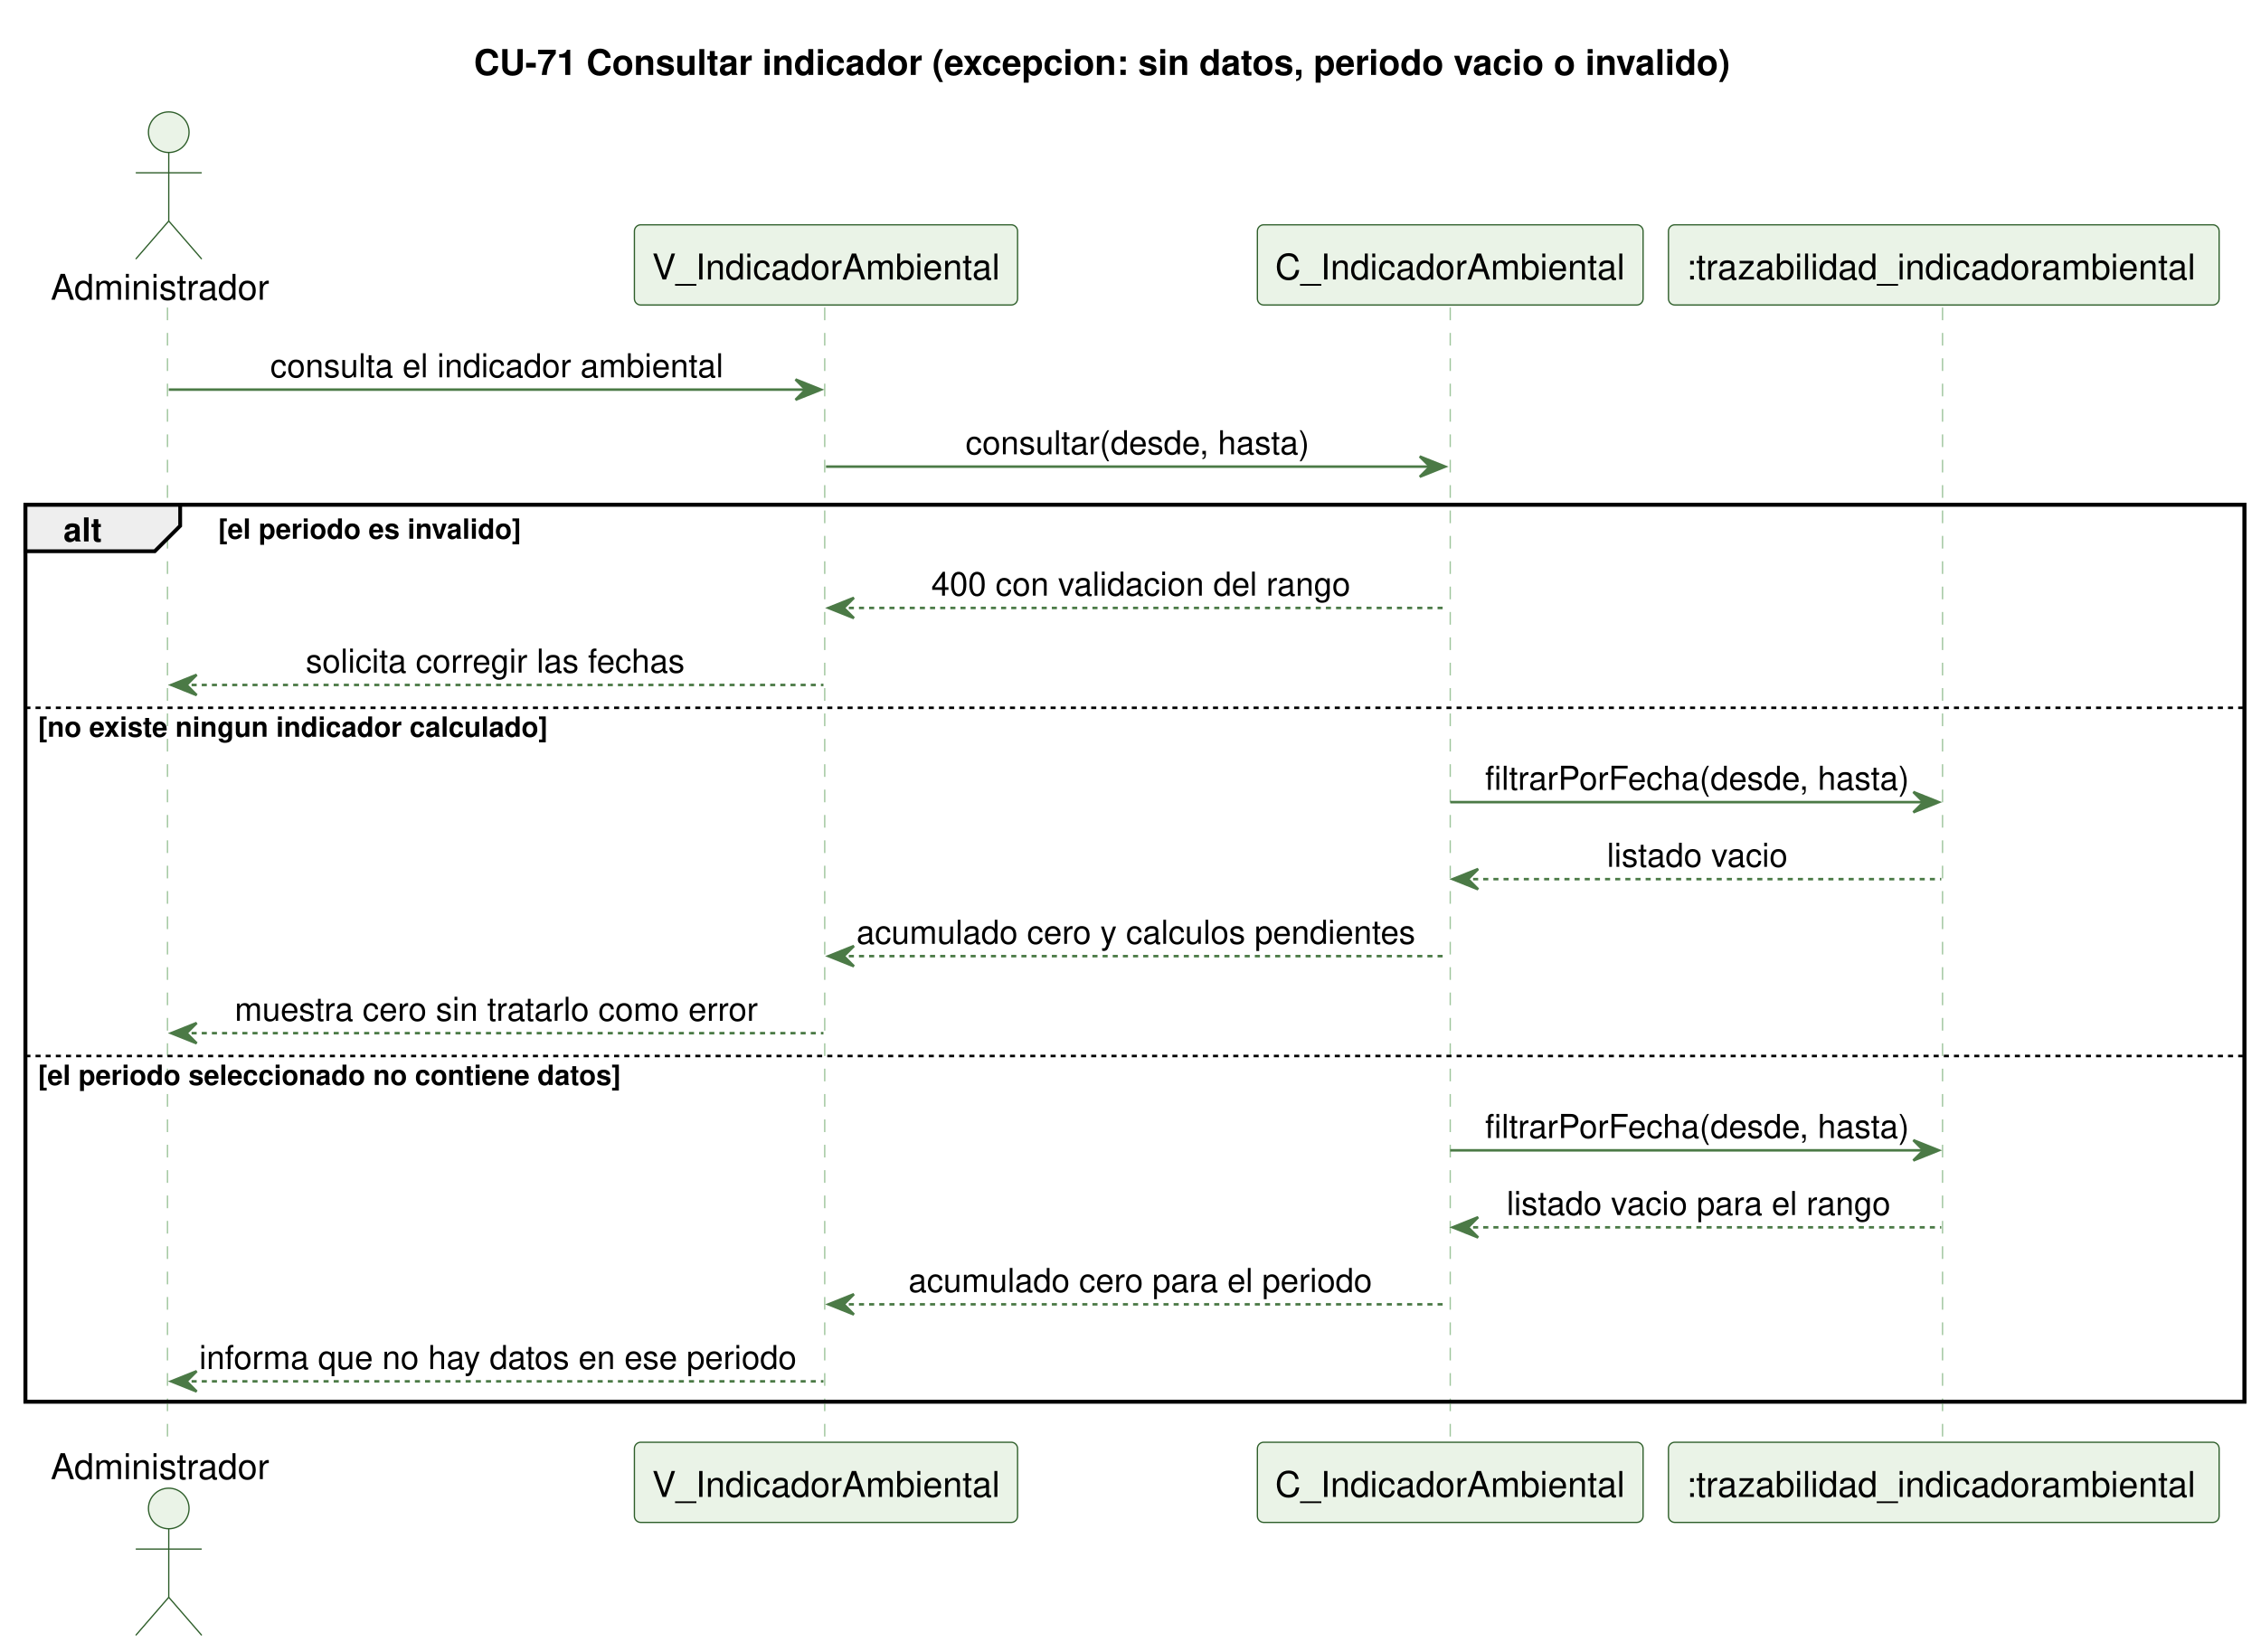
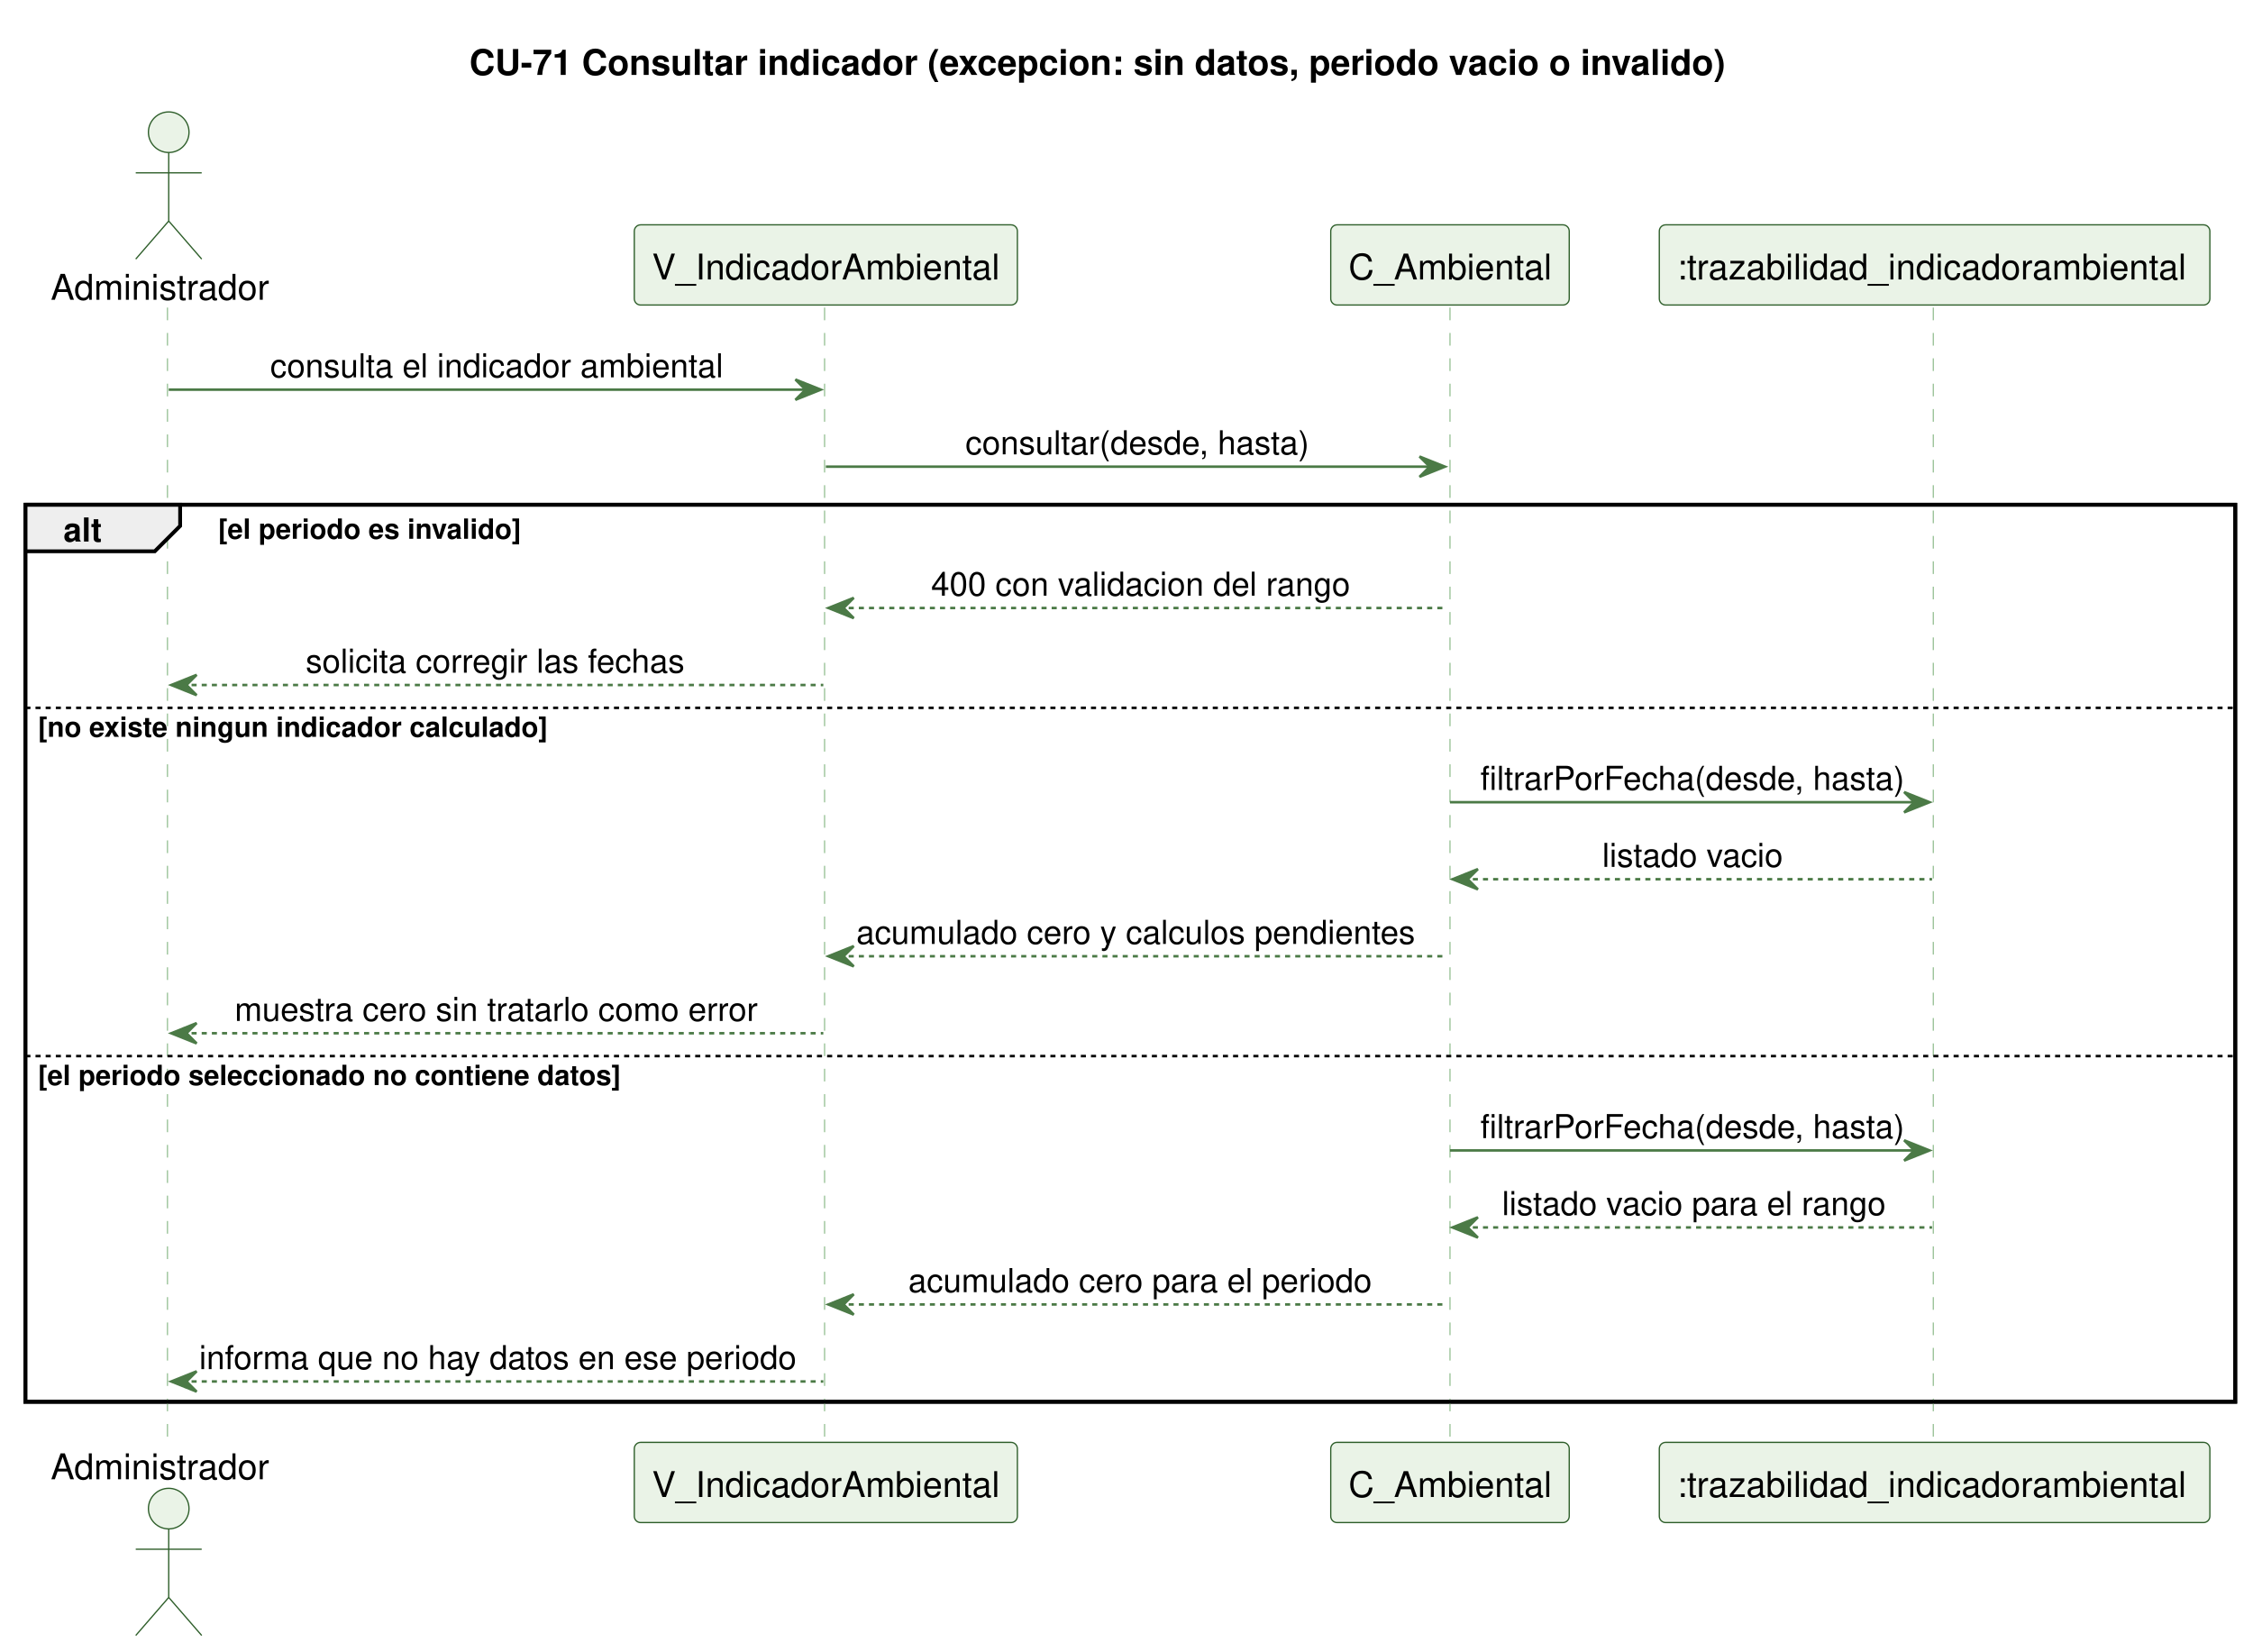
- <svg xmlns="http://www.w3.org/2000/svg" contentStyleType="text/css" height="651px" preserveAspectRatio="none" style="width:891px;height:651px;background:#FFFFFF;" version="1.1" viewBox="0 0 891 651" width="891px" zoomAndPan="magnify">
+ <svg xmlns="http://www.w3.org/2000/svg" contentStyleType="text/css" height="651px" preserveAspectRatio="none" style="width:888px;height:651px;background:#FFFFFF;" version="1.1" viewBox="0 0 888 651" width="888px" zoomAndPan="magnify">
  <defs />
  <g>
-     <text fill="#000000" font-family="Helvetica" font-size="14" font-weight="bold" lengthAdjust="spacing" textLength="520" x="186.75" y="29.533">CU-71 Consultar indicador (excepcion: sin datos, periodo vacio o invalido)</text>
-     <rect fill="none" height="353.539" style="stroke:#000000;stroke-width:1.5;" width="874.5" x="10" y="198.922" />
+     <text fill="#000000" font-family="Helvetica" font-size="14" font-weight="bold" lengthAdjust="spacing" textLength="520" x="185" y="29.533">CU-71 Consultar indicador (excepcion: sin datos, periodo vacio o invalido)</text>
+     <rect fill="none" height="353.539" style="stroke:#000000;stroke-width:1.5;" width="871" x="10" y="198.922" />
    <line style="stroke:#9CC49A;stroke-width:0.5;stroke-dasharray:5.0,5.0;" x1="66" x2="66" y1="121.219" y2="569.461" />
    <line style="stroke:#9CC49A;stroke-width:0.5;stroke-dasharray:5.0,5.0;" x1="325" x2="325" y1="121.219" y2="569.461" />
    <line style="stroke:#9CC49A;stroke-width:0.5;stroke-dasharray:5.0,5.0;" x1="571.5" x2="571.5" y1="121.219" y2="569.461" />
-     <line style="stroke:#9CC49A;stroke-width:0.5;stroke-dasharray:5.0,5.0;" x1="765.5" x2="765.5" y1="121.219" y2="569.461" />
+     <line style="stroke:#9CC49A;stroke-width:0.5;stroke-dasharray:5.0,5.0;" x1="762" x2="762" y1="121.219" y2="569.461" />
    <text fill="#000000" font-family="Helvetica" font-size="14" lengthAdjust="spacing" textLength="87" x="20" y="118.143">Administrador</text>
    <ellipse cx="66.5" cy="52.109" fill="#EAF3E7" rx="8" ry="8" style="stroke:#2E5E2A;stroke-width:0.5;" />
    <path d="M66.5,60.109 L66.5,87.109 M53.5,68.109 L79.5,68.109 M66.5,87.109 L53.5,102.109 M66.5,87.109 L79.5,102.109 " fill="none" style="stroke:#2E5E2A;stroke-width:0.5;" />
    <text fill="#000000" font-family="Helvetica" font-size="14" lengthAdjust="spacing" textLength="87" x="20" y="582.994">Administrador</text>
    <ellipse cx="66.5" cy="594.57" fill="#EAF3E7" rx="8" ry="8" style="stroke:#2E5E2A;stroke-width:0.5;" />
    <path d="M66.5,602.57 L66.5,629.57 M53.5,610.57 L79.5,610.57 M66.5,629.57 L53.5,644.57 M66.5,629.57 L79.5,644.57 " fill="none" style="stroke:#2E5E2A;stroke-width:0.5;" />
    <rect fill="#EAF3E7" height="31.609" rx="2.5" ry="2.5" style="stroke:#2E5E2A;stroke-width:0.5;" width="151" x="250" y="88.609" />
    <text fill="#000000" font-family="Helvetica" font-size="14" lengthAdjust="spacing" textLength="137" x="257" y="110.143">V_IndicadorAmbiental</text>
    <rect fill="#EAF3E7" height="31.609" rx="2.5" ry="2.5" style="stroke:#2E5E2A;stroke-width:0.5;" width="151" x="250" y="568.461" />
    <text fill="#000000" font-family="Helvetica" font-size="14" lengthAdjust="spacing" textLength="137" x="257" y="589.994">V_IndicadorAmbiental</text>
-     <rect fill="#EAF3E7" height="31.609" rx="2.5" ry="2.5" style="stroke:#2E5E2A;stroke-width:0.5;" width="152" x="495.5" y="88.609" />
-     <text fill="#000000" font-family="Helvetica" font-size="14" lengthAdjust="spacing" textLength="138" x="502.5" y="110.143">C_IndicadorAmbiental</text>
-     <rect fill="#EAF3E7" height="31.609" rx="2.5" ry="2.5" style="stroke:#2E5E2A;stroke-width:0.5;" width="152" x="495.5" y="568.461" />
-     <text fill="#000000" font-family="Helvetica" font-size="14" lengthAdjust="spacing" textLength="138" x="502.5" y="589.994">C_IndicadorAmbiental</text>
-     <rect fill="#EAF3E7" height="31.609" rx="2.5" ry="2.5" style="stroke:#2E5E2A;stroke-width:0.5;" width="217" x="657.5" y="88.609" />
-     <text fill="#000000" font-family="Helvetica" font-size="14" lengthAdjust="spacing" textLength="203" x="664.5" y="110.143">:trazabilidad_indicadorambiental</text>
-     <rect fill="#EAF3E7" height="31.609" rx="2.5" ry="2.5" style="stroke:#2E5E2A;stroke-width:0.5;" width="217" x="657.5" y="568.461" />
-     <text fill="#000000" font-family="Helvetica" font-size="14" lengthAdjust="spacing" textLength="203" x="664.5" y="589.994">:trazabilidad_indicadorambiental</text>
+     <rect fill="#EAF3E7" height="31.609" rx="2.5" ry="2.5" style="stroke:#2E5E2A;stroke-width:0.5;" width="94" x="524.5" y="88.609" />
+     <text fill="#000000" font-family="Helvetica" font-size="14" lengthAdjust="spacing" textLength="80" x="531.5" y="110.143">C_Ambiental</text>
+     <rect fill="#EAF3E7" height="31.609" rx="2.5" ry="2.5" style="stroke:#2E5E2A;stroke-width:0.5;" width="94" x="524.5" y="568.461" />
+     <text fill="#000000" font-family="Helvetica" font-size="14" lengthAdjust="spacing" textLength="80" x="531.5" y="589.994">C_Ambiental</text>
+     <rect fill="#EAF3E7" height="31.609" rx="2.5" ry="2.5" style="stroke:#2E5E2A;stroke-width:0.5;" width="217" x="654" y="88.609" />
+     <text fill="#000000" font-family="Helvetica" font-size="14" lengthAdjust="spacing" textLength="203" x="661" y="110.143">:trazabilidad_indicadorambiental</text>
+     <rect fill="#EAF3E7" height="31.609" rx="2.5" ry="2.5" style="stroke:#2E5E2A;stroke-width:0.5;" width="217" x="654" y="568.461" />
+     <text fill="#000000" font-family="Helvetica" font-size="14" lengthAdjust="spacing" textLength="203" x="661" y="589.994">:trazabilidad_indicadorambiental</text>
    <polygon fill="#4B7A46" points="313.5,149.57,323.5,153.57,313.5,157.57,317.5,153.57" style="stroke:#4B7A46;stroke-width:1.0;" />
    <line style="stroke:#4B7A46;stroke-width:1.0;" x1="66.5" x2="319.5" y1="153.57" y2="153.57" />
    <text fill="#000000" font-family="Helvetica" font-size="13" lengthAdjust="spacing" textLength="179" x="106.5" y="148.714">consulta el indicador ambiental</text>
    <polygon fill="#4B7A46" points="559.5,179.922,569.5,183.922,559.5,187.922,563.5,183.922" style="stroke:#4B7A46;stroke-width:1.0;" />
    <line style="stroke:#4B7A46;stroke-width:1.0;" x1="325.5" x2="565.5" y1="183.922" y2="183.922" />
    <text fill="#000000" font-family="Helvetica" font-size="13" lengthAdjust="spacing" textLength="136" x="380.5" y="179.065">consultar(desde, hasta)</text>
    <path d="M10,198.922 L71,198.922 L71,207.273 L61,217.273 L10,217.273 L10,198.922 " fill="#EEEEEE" style="stroke:#000000;stroke-width:1.5;" />
-     <rect fill="none" height="353.539" style="stroke:#000000;stroke-width:1.5;" width="874.5" x="10" y="198.922" />
+     <rect fill="none" height="353.539" style="stroke:#000000;stroke-width:1.5;" width="871" x="10" y="198.922" />
    <text fill="#000000" font-family="Helvetica" font-size="13" font-weight="bold" lengthAdjust="spacing" textLength="16" x="25" y="213.417">alt</text>
    <text fill="#000000" font-family="Helvetica" font-size="11" font-weight="bold" lengthAdjust="spacing" textLength="126" x="86" y="212.341">[el periodo es invalido]</text>
    <polygon fill="#4B7A46" points="336.5,235.625,326.5,239.625,336.5,243.625,332.5,239.625" style="stroke:#4B7A46;stroke-width:1.0;" />
    <line style="stroke:#4B7A46;stroke-width:1.0;stroke-dasharray:2.0,2.0;" x1="330.5" x2="570.5" y1="239.625" y2="239.625" />
    <text fill="#000000" font-family="Helvetica" font-size="13" lengthAdjust="spacing" textLength="163" x="367" y="234.769">400 con validacion del rango</text>
    <polygon fill="#4B7A46" points="77.5,265.977,67.5,269.977,77.5,273.977,73.5,269.977" style="stroke:#4B7A46;stroke-width:1.0;" />
    <line style="stroke:#4B7A46;stroke-width:1.0;stroke-dasharray:2.0,2.0;" x1="71.5" x2="324.5" y1="269.977" y2="269.977" />
    <text fill="#000000" font-family="Helvetica" font-size="13" lengthAdjust="spacing" textLength="151" x="120.5" y="265.12">solicita corregir las fechas</text>
-     <line style="stroke:#000000;stroke-width:1.0;stroke-dasharray:2.0,2.0;" x1="10" x2="884.5" y1="278.977" y2="278.977" />
+     <line style="stroke:#000000;stroke-width:1.0;stroke-dasharray:2.0,2.0;" x1="10" x2="881" y1="278.977" y2="278.977" />
    <text fill="#000000" font-family="Helvetica" font-size="11" font-weight="bold" lengthAdjust="spacing" textLength="208" x="15" y="290.396">[no existe ningun indicador calculado]</text>
-     <polygon fill="#4B7A46" points="754,312.164,764,316.164,754,320.164,758,316.164" style="stroke:#4B7A46;stroke-width:1.0;" />
-     <line style="stroke:#4B7A46;stroke-width:1.0;" x1="571.5" x2="760" y1="316.164" y2="316.164" />
-     <text fill="#000000" font-family="Helvetica" font-size="13" lengthAdjust="spacing" textLength="167" x="585.25" y="311.308">filtrarPorFecha(desde, hasta)</text>
+     <polygon fill="#4B7A46" points="750.5,312.164,760.5,316.164,750.5,320.164,754.5,316.164" style="stroke:#4B7A46;stroke-width:1.0;" />
+     <line style="stroke:#4B7A46;stroke-width:1.0;" x1="571.5" x2="756.5" y1="316.164" y2="316.164" />
+     <text fill="#000000" font-family="Helvetica" font-size="13" lengthAdjust="spacing" textLength="167" x="583.5" y="311.308">filtrarPorFecha(desde, hasta)</text>
    <polygon fill="#4B7A46" points="582.5,342.516,572.5,346.516,582.5,350.516,578.5,346.516" style="stroke:#4B7A46;stroke-width:1.0;" />
-     <line style="stroke:#4B7A46;stroke-width:1.0;stroke-dasharray:2.0,2.0;" x1="576.5" x2="765" y1="346.516" y2="346.516" />
-     <text fill="#000000" font-family="Helvetica" font-size="13" lengthAdjust="spacing" textLength="71" x="633.25" y="341.659">listado vacio</text>
+     <line style="stroke:#4B7A46;stroke-width:1.0;stroke-dasharray:2.0,2.0;" x1="576.5" x2="761.5" y1="346.516" y2="346.516" />
+     <text fill="#000000" font-family="Helvetica" font-size="13" lengthAdjust="spacing" textLength="71" x="631.5" y="341.659">listado vacio</text>
    <polygon fill="#4B7A46" points="336.5,372.867,326.5,376.867,336.5,380.867,332.5,376.867" style="stroke:#4B7A46;stroke-width:1.0;" />
    <line style="stroke:#4B7A46;stroke-width:1.0;stroke-dasharray:2.0,2.0;" x1="330.5" x2="570.5" y1="376.867" y2="376.867" />
    <text fill="#000000" font-family="Helvetica" font-size="13" lengthAdjust="spacing" textLength="222" x="337.5" y="372.011">acumulado cero y calculos pendientes</text>
    <polygon fill="#4B7A46" points="77.5,403.219,67.5,407.219,77.5,411.219,73.5,407.219" style="stroke:#4B7A46;stroke-width:1.0;" />
    <line style="stroke:#4B7A46;stroke-width:1.0;stroke-dasharray:2.0,2.0;" x1="71.5" x2="324.5" y1="407.219" y2="407.219" />
    <text fill="#000000" font-family="Helvetica" font-size="13" lengthAdjust="spacing" textLength="207" x="92.5" y="402.362">muestra cero sin tratarlo como error</text>
-     <line style="stroke:#000000;stroke-width:1.0;stroke-dasharray:2.0,2.0;" x1="10" x2="884.5" y1="416.219" y2="416.219" />
+     <line style="stroke:#000000;stroke-width:1.0;stroke-dasharray:2.0,2.0;" x1="10" x2="881" y1="416.219" y2="416.219" />
    <text fill="#000000" font-family="Helvetica" font-size="11" font-weight="bold" lengthAdjust="spacing" textLength="242" x="15" y="427.638">[el periodo seleccionado no contiene datos]</text>
-     <polygon fill="#4B7A46" points="754,449.406,764,453.406,754,457.406,758,453.406" style="stroke:#4B7A46;stroke-width:1.0;" />
-     <line style="stroke:#4B7A46;stroke-width:1.0;" x1="571.5" x2="760" y1="453.406" y2="453.406" />
-     <text fill="#000000" font-family="Helvetica" font-size="13" lengthAdjust="spacing" textLength="167" x="585.25" y="448.55">filtrarPorFecha(desde, hasta)</text>
+     <polygon fill="#4B7A46" points="750.5,449.406,760.5,453.406,750.5,457.406,754.5,453.406" style="stroke:#4B7A46;stroke-width:1.0;" />
+     <line style="stroke:#4B7A46;stroke-width:1.0;" x1="571.5" x2="756.5" y1="453.406" y2="453.406" />
+     <text fill="#000000" font-family="Helvetica" font-size="13" lengthAdjust="spacing" textLength="167" x="583.5" y="448.55">filtrarPorFecha(desde, hasta)</text>
    <polygon fill="#4B7A46" points="582.5,479.758,572.5,483.758,582.5,487.758,578.5,483.758" style="stroke:#4B7A46;stroke-width:1.0;" />
-     <line style="stroke:#4B7A46;stroke-width:1.0;stroke-dasharray:2.0,2.0;" x1="576.5" x2="765" y1="483.758" y2="483.758" />
-     <text fill="#000000" font-family="Helvetica" font-size="13" lengthAdjust="spacing" textLength="150" x="593.75" y="478.901">listado vacio para el rango</text>
+     <line style="stroke:#4B7A46;stroke-width:1.0;stroke-dasharray:2.0,2.0;" x1="576.5" x2="761.5" y1="483.758" y2="483.758" />
+     <text fill="#000000" font-family="Helvetica" font-size="13" lengthAdjust="spacing" textLength="150" x="592" y="478.901">listado vacio para el rango</text>
    <polygon fill="#4B7A46" points="336.5,510.109,326.5,514.109,336.5,518.109,332.5,514.109" style="stroke:#4B7A46;stroke-width:1.0;" />
    <line style="stroke:#4B7A46;stroke-width:1.0;stroke-dasharray:2.0,2.0;" x1="330.5" x2="570.5" y1="514.109" y2="514.109" />
    <text fill="#000000" font-family="Helvetica" font-size="13" lengthAdjust="spacing" textLength="181" x="358" y="509.253">acumulado cero para el periodo</text>
    <polygon fill="#4B7A46" points="77.5,540.461,67.5,544.461,77.5,548.461,73.5,544.461" style="stroke:#4B7A46;stroke-width:1.0;" />
    <line style="stroke:#4B7A46;stroke-width:1.0;stroke-dasharray:2.0,2.0;" x1="71.5" x2="324.5" y1="544.461" y2="544.461" />
    <text fill="#000000" font-family="Helvetica" font-size="13" lengthAdjust="spacing" textLength="235" x="78.5" y="539.605">informa que no hay datos en ese periodo</text>
  </g>
</svg>
